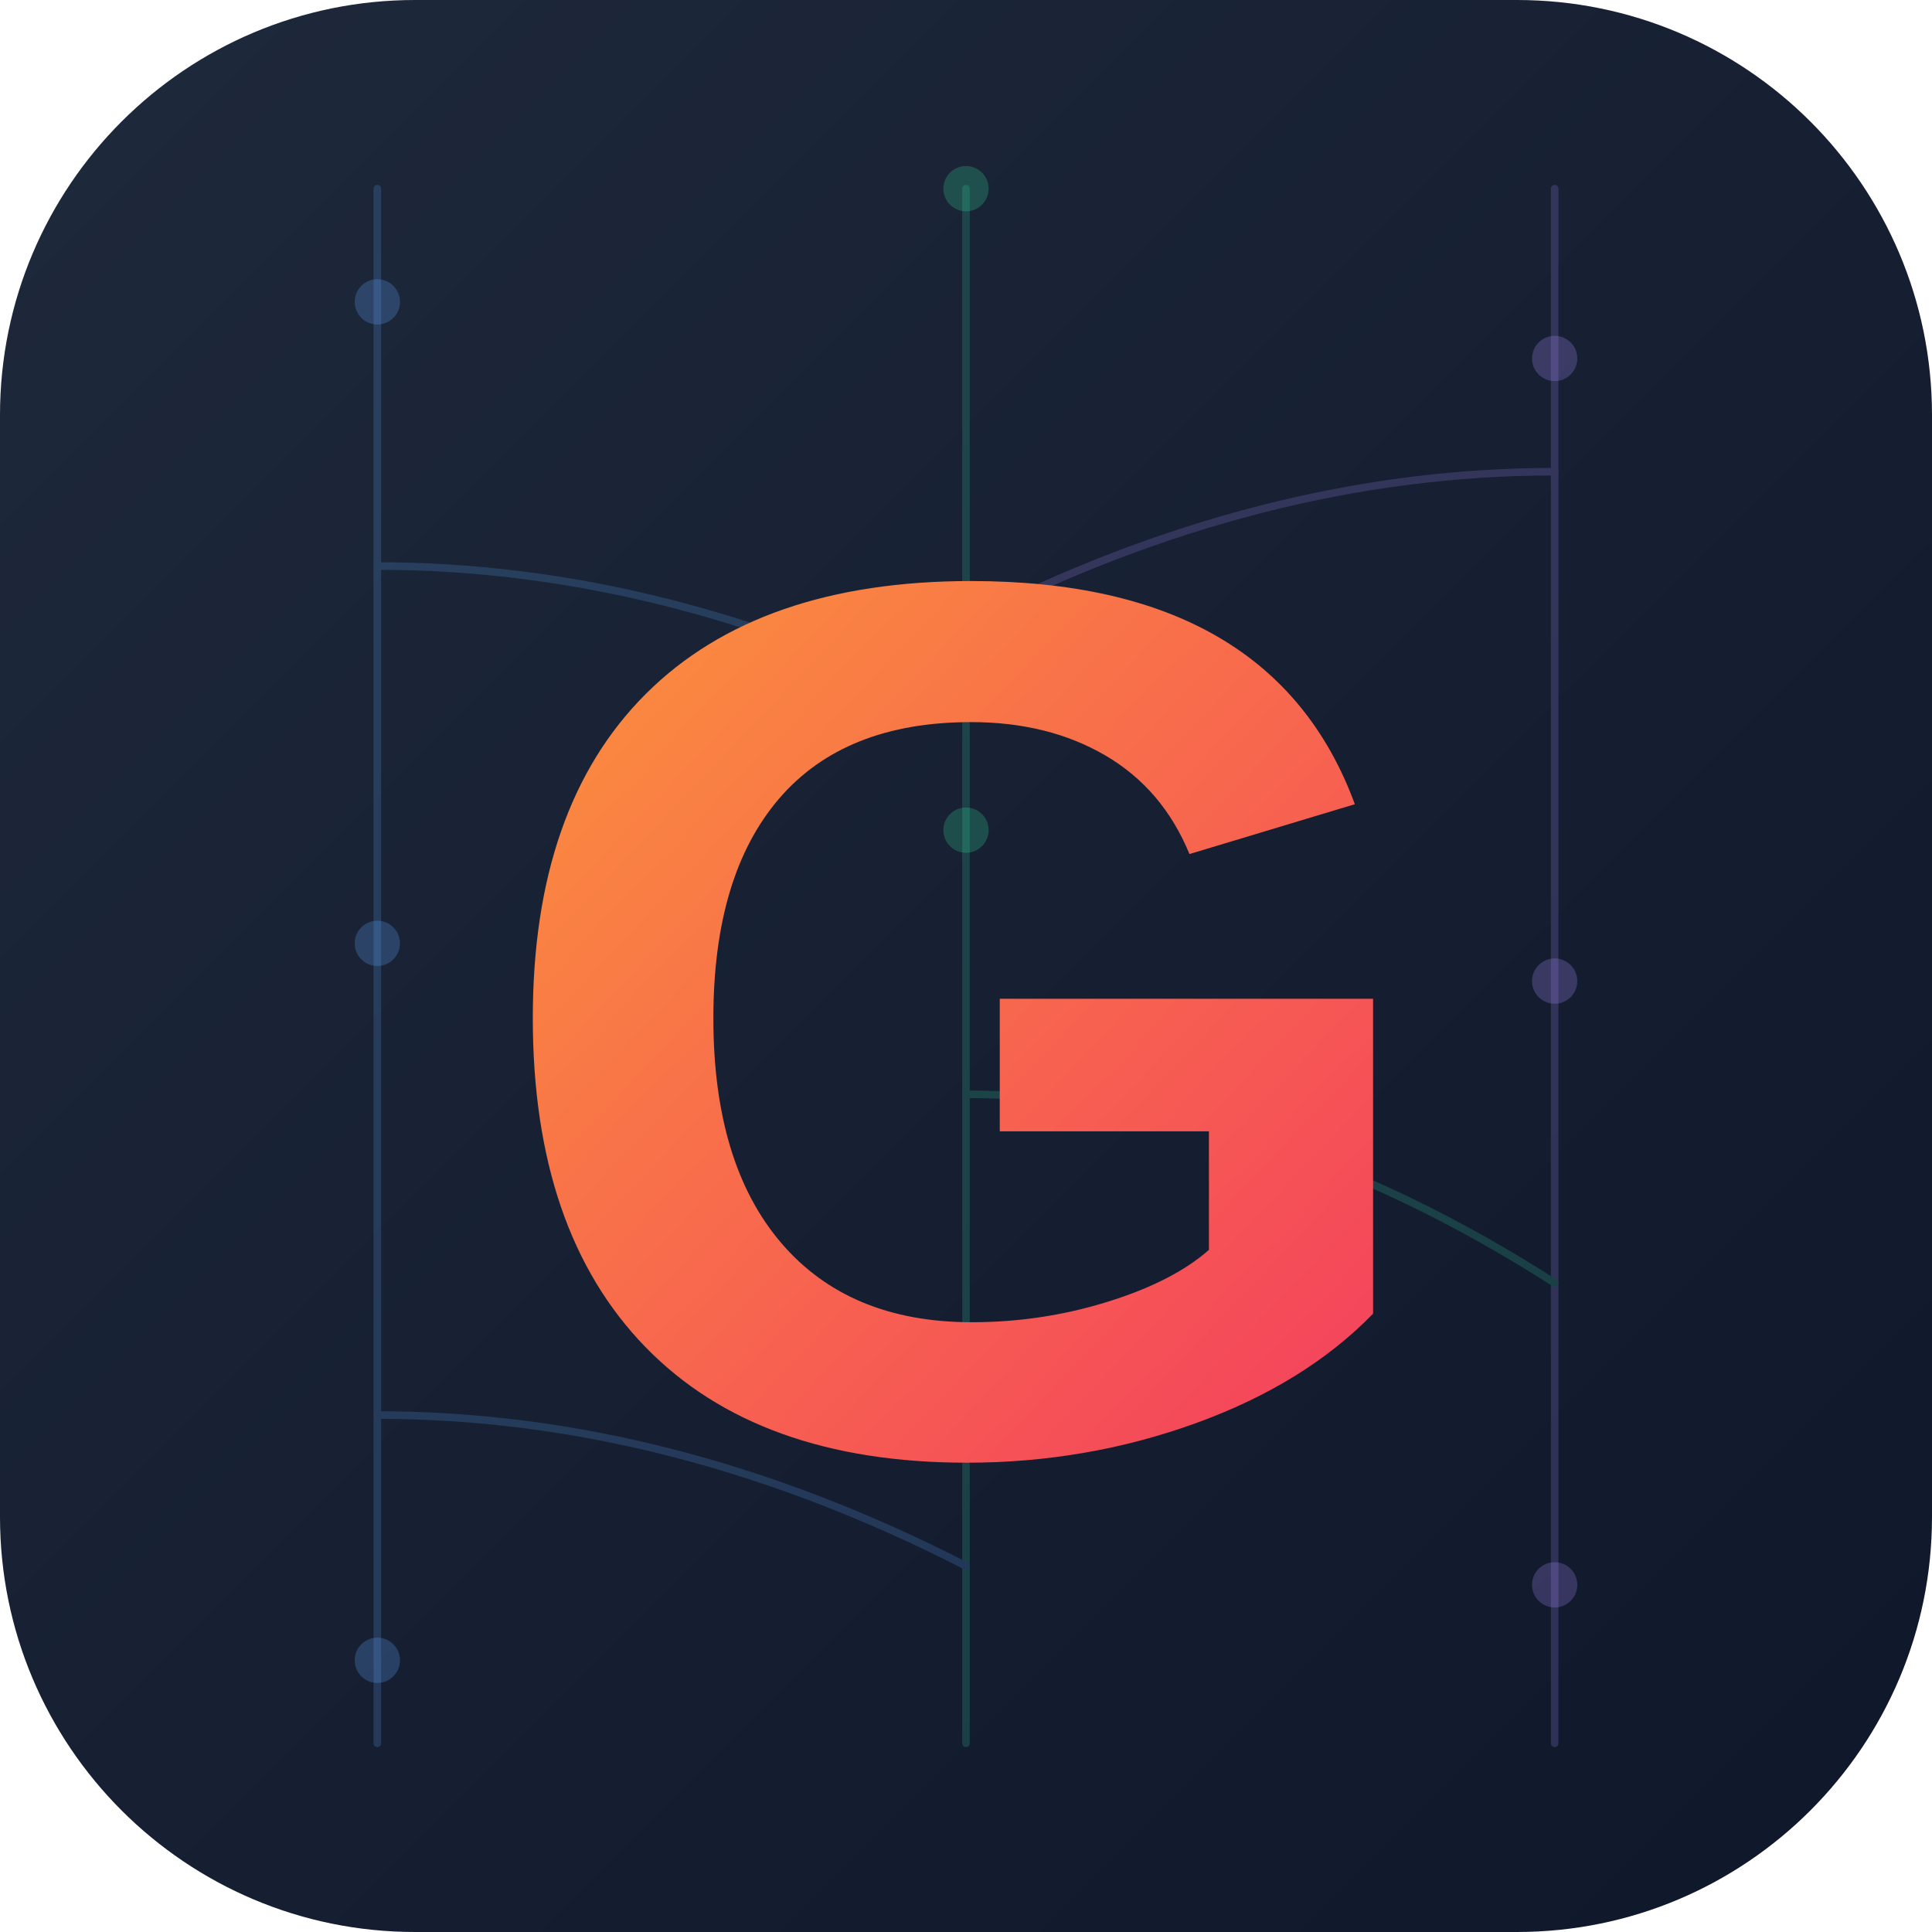
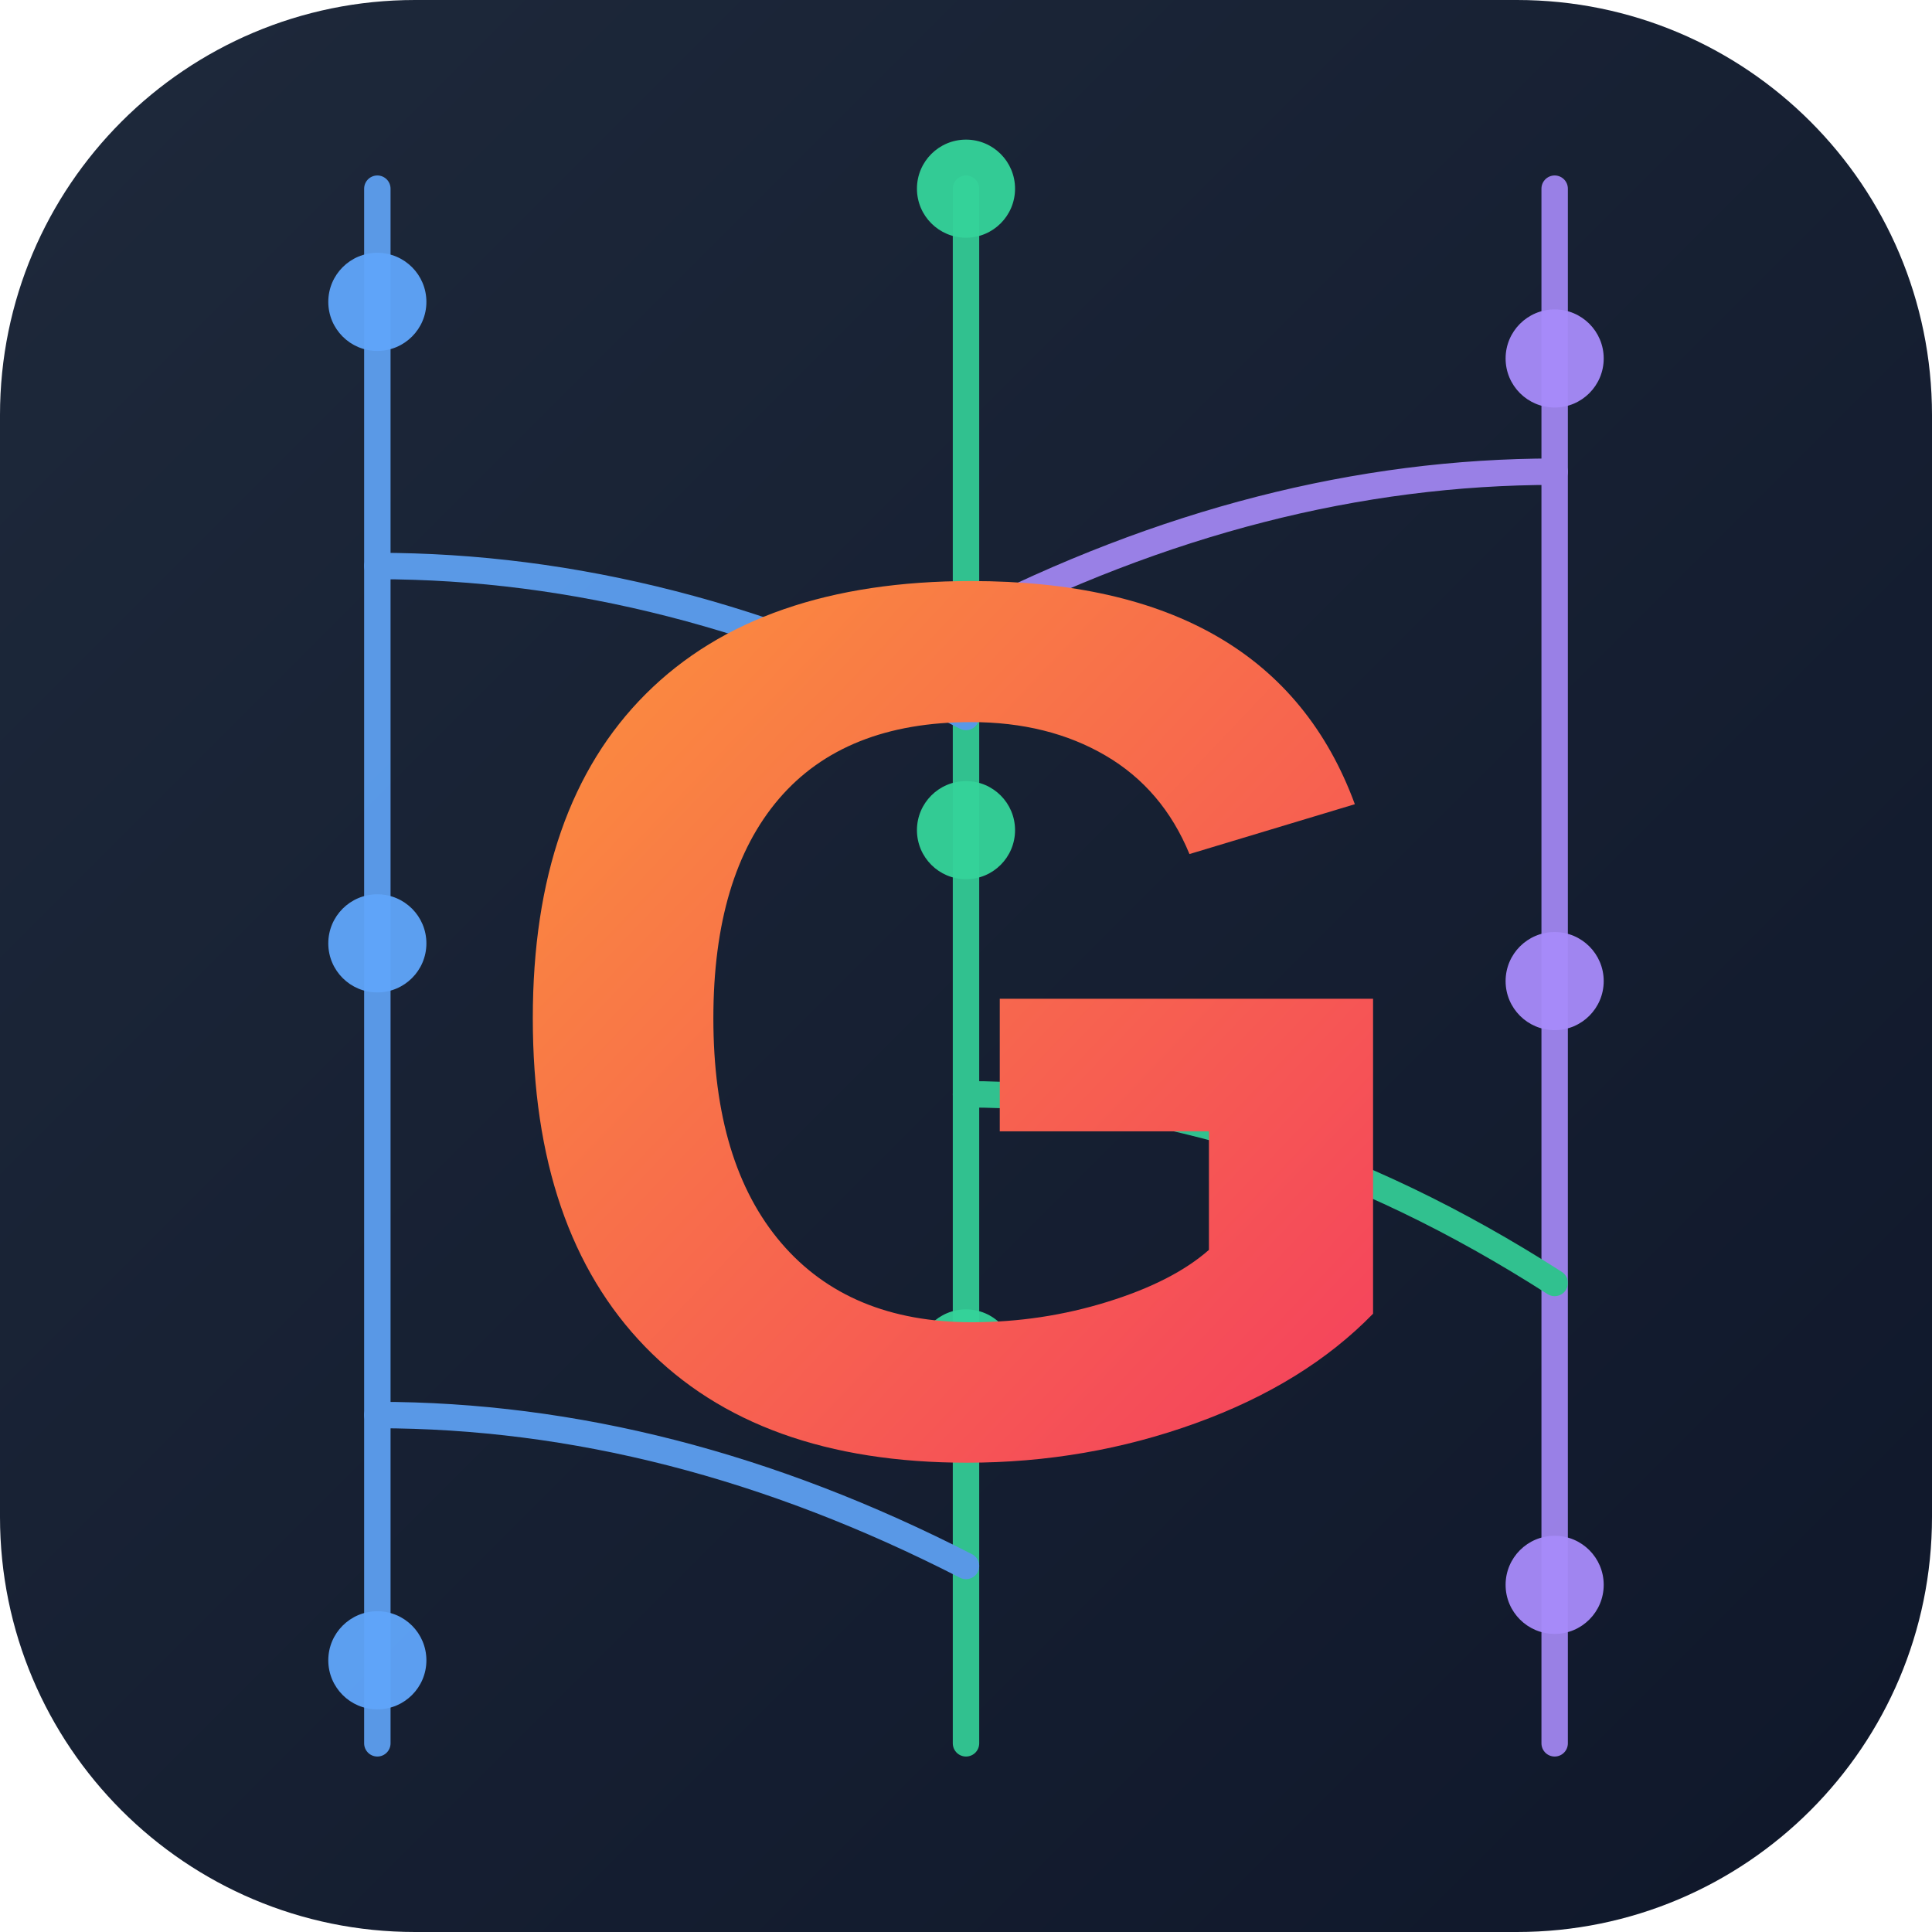
<svg xmlns="http://www.w3.org/2000/svg" width="1024" height="1024" viewBox="0 0 1024 1024">
  <defs>
    <linearGradient id="bg" x1="0%" y1="0%" x2="100%" y2="100%">
      <stop offset="0%" stop-color="#1e293b" />
      <stop offset="100%" stop-color="#0f172a" />
    </linearGradient>
    <linearGradient id="gFill" x1="0%" y1="0%" x2="100%" y2="100%">
      <stop offset="0%" stop-color="#fb923c" />
      <stop offset="100%" stop-color="#f43f5e" />
    </linearGradient>
  </defs>
  <rect width="1024" height="1024" rx="220" ry="220" fill="url(#bg)" />
-   <g fill="none" stroke-linecap="round" opacity="0.2">
-     <line x1="200" y1="100" x2="200" y2="924" stroke="#60a5fa" stroke-width="4" />
-     <line x1="512" y1="100" x2="512" y2="924" stroke="#34d399" stroke-width="4" />
-     <line x1="824" y1="100" x2="824" y2="924" stroke="#a78bfa" stroke-width="4" />
-     <path d="M 200 300 Q 356 300 512 380" stroke="#60a5fa" stroke-width="4" />
-     <path d="M 824 250 Q 668 250 512 330" stroke="#a78bfa" stroke-width="4" />
-     <path d="M 512 580 Q 668 580 824 680" stroke="#34d399" stroke-width="4" />
-     <path d="M 200 750 Q 356 750 512 830" stroke="#60a5fa" stroke-width="4" />
+   <g fill="none" stroke-linecap="round" opacity="0.9">
+     <line x1="200" y1="100" x2="200" y2="924" stroke="#60a5fa" stroke-width="14" />
+     <line x1="512" y1="100" x2="512" y2="924" stroke="#34d399" stroke-width="14" />
+     <line x1="824" y1="100" x2="824" y2="924" stroke="#a78bfa" stroke-width="14" />
+     <path d="M 200 300 Q 356 300 512 380" stroke="#60a5fa" stroke-width="14" />
+     <path d="M 824 250 Q 668 250 512 330" stroke="#a78bfa" stroke-width="14" />
+     <path d="M 512 580 Q 668 580 824 680" stroke="#34d399" stroke-width="14" />
+     <path d="M 200 750 Q 356 750 512 830" stroke="#60a5fa" stroke-width="14" />
  </g>
-   <g opacity="0.25">
-     <circle cx="200" cy="160" r="12" fill="#60a5fa" />
-     <circle cx="200" cy="500" r="12" fill="#60a5fa" />
-     <circle cx="200" cy="880" r="12" fill="#60a5fa" />
-     <circle cx="512" cy="100" r="12" fill="#34d399" />
-     <circle cx="512" cy="440" r="12" fill="#34d399" />
-     <circle cx="512" cy="720" r="12" fill="#34d399" />
-     <circle cx="824" cy="190" r="12" fill="#a78bfa" />
-     <circle cx="824" cy="520" r="12" fill="#a78bfa" />
-     <circle cx="824" cy="840" r="12" fill="#a78bfa" />
+   <g opacity="0.95">
+     <circle cx="200" cy="160" r="26" fill="#60a5fa" />
+     <circle cx="200" cy="500" r="26" fill="#60a5fa" />
+     <circle cx="200" cy="880" r="26" fill="#60a5fa" />
+     <circle cx="512" cy="100" r="26" fill="#34d399" />
+     <circle cx="512" cy="440" r="26" fill="#34d399" />
+     <circle cx="512" cy="720" r="26" fill="#34d399" />
+     <circle cx="824" cy="190" r="26" fill="#a78bfa" />
+     <circle cx="824" cy="520" r="26" fill="#a78bfa" />
+     <circle cx="824" cy="840" r="26" fill="#a78bfa" />
  </g>
  <text x="512" y="540" font-family="Arial, Helvetica, sans-serif" font-size="660" font-weight="900" fill="url(#gFill)" text-anchor="middle" dominant-baseline="central">G</text>
</svg>
